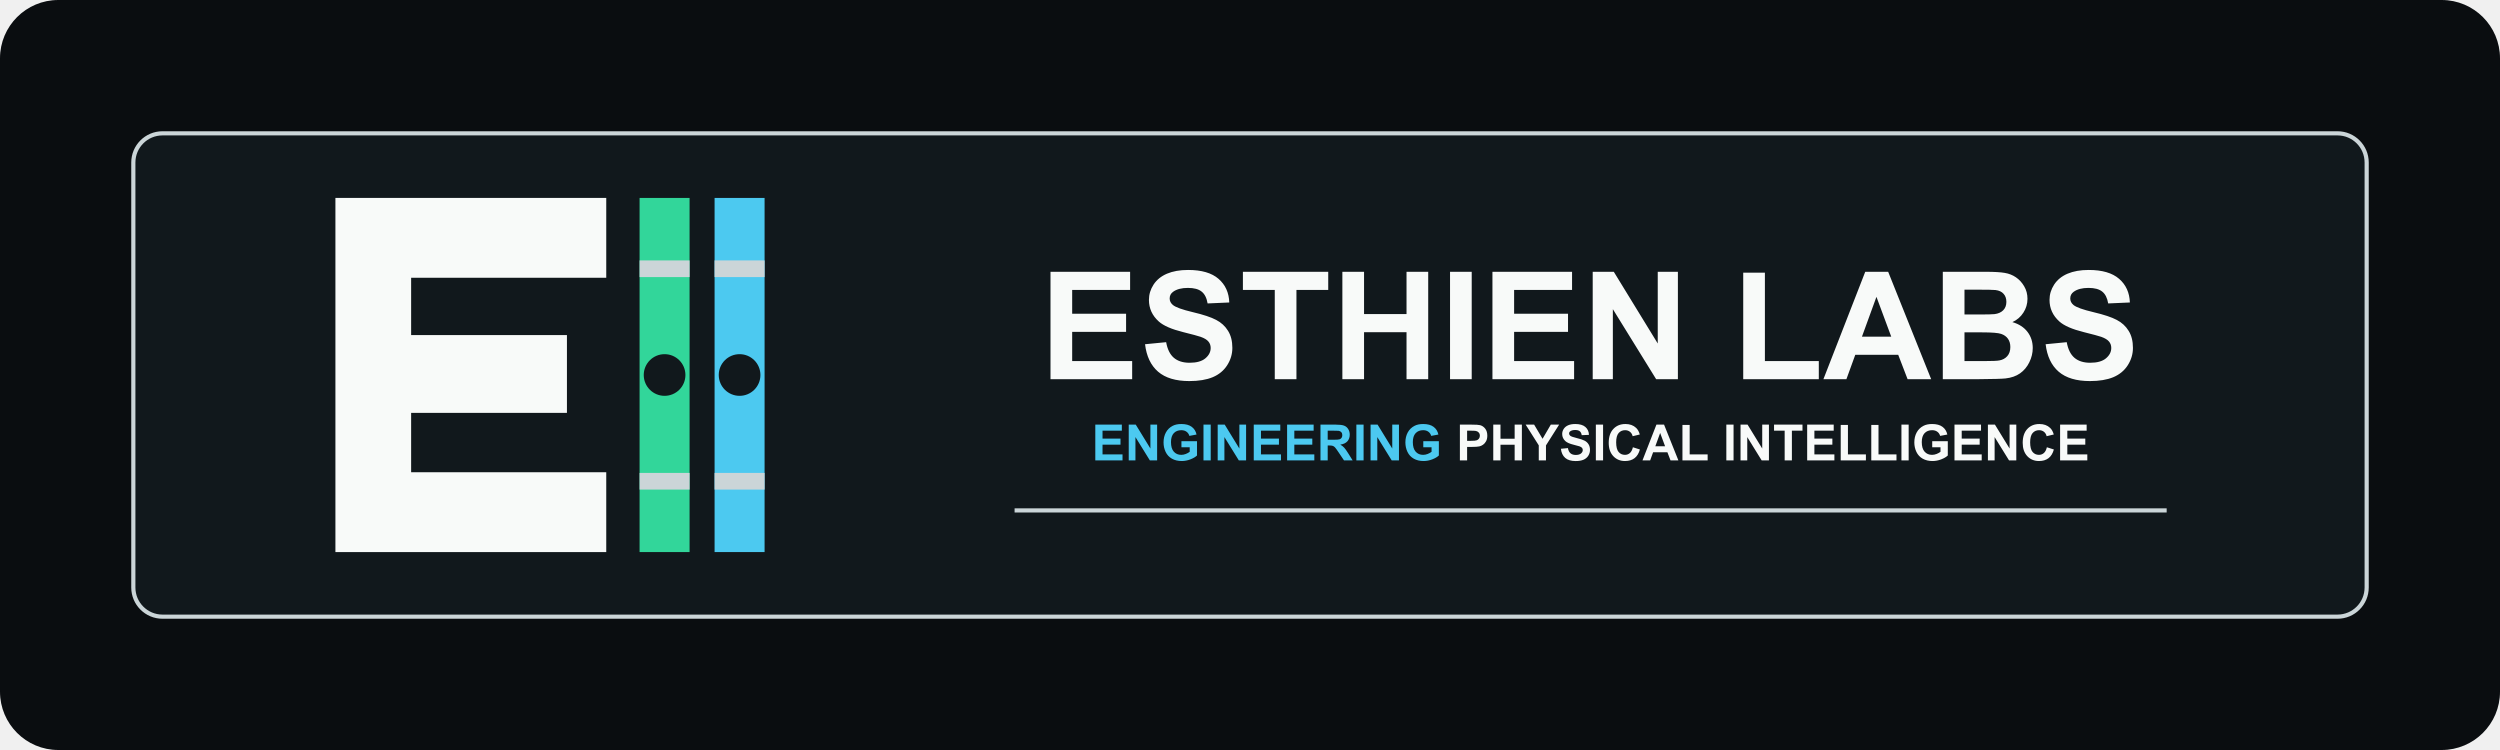
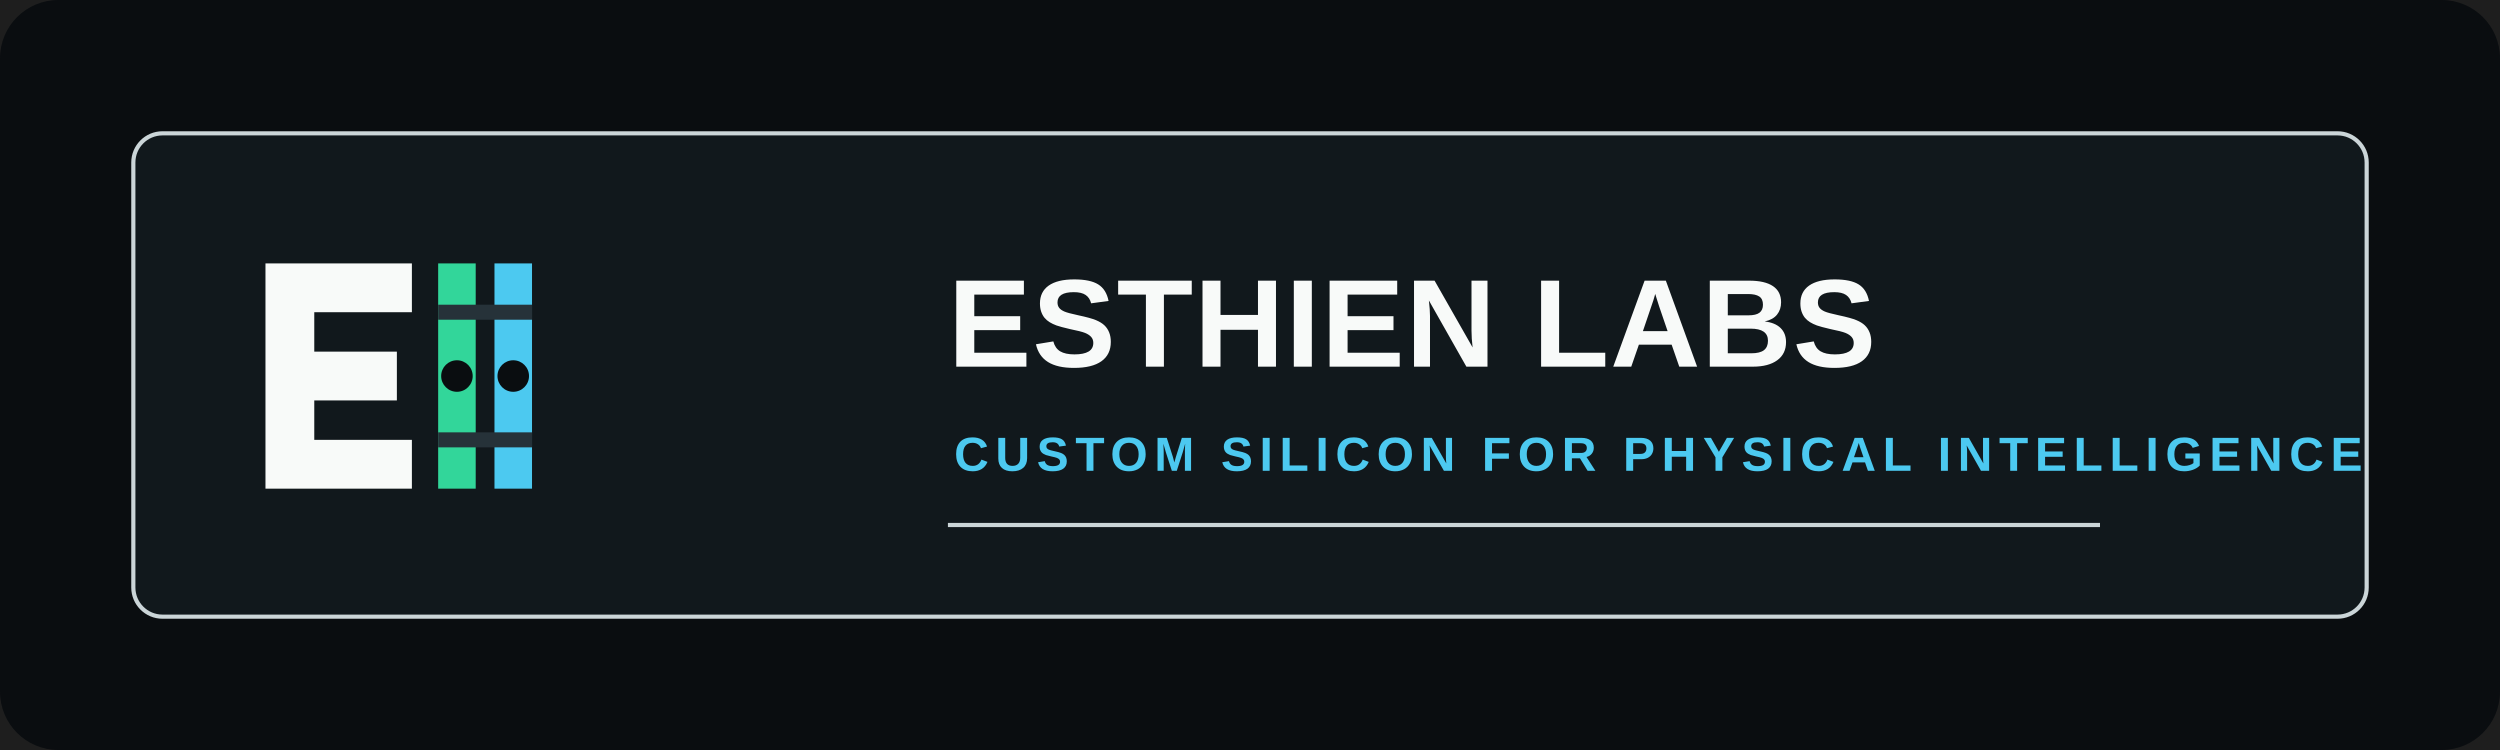
- <svg xmlns="http://www.w3.org/2000/svg" width="1200" height="360" viewBox="0 0 1200 360" fill="none">
-   <g clip-path="url(#clip0_2004_46)">
-     <path d="M1172 0H28C12.536 0 0 12.536 0 28V332C0 347.464 12.536 360 28 360H1172C1187.46 360 1200 347.464 1200 332V28C1200 12.536 1187.46 0 1172 0Z" fill="#0A0D10" />
-     <path d="M1122 64H78C70.268 64 64 70.268 64 78V282C64 289.732 70.268 296 78 296H1122C1129.73 296 1136 289.732 1136 282V78C1136 70.268 1129.73 64 1122 64Z" fill="#11181C" stroke="#CBD5D8" stroke-width="2" />
-     <path d="M161 95H291V133.324H197.344V160.838H272.129V198.179H197.344V226.676H291V265H161V95Z" fill="#F8FAF9" />
-     <path d="M331 265H307V95H331V265ZM319 170C313.477 170 309 174.477 309 180C309 185.523 313.477 190 319 190C324.523 190 329 185.523 329 180C329 174.477 324.523 170 319 170Z" fill="#32D69A" />
-     <path d="M331 235H307V227H331V235ZM331 133H307V125H331V133Z" fill="#CBD5D8" />
-     <path d="M367 265H343V95H367V265ZM355 170C349.477 170 345 174.477 345 180C345 185.523 349.477 190 355 190C360.523 190 365 185.523 365 180C365 174.477 360.523 170 355 170Z" fill="#4CC9F0" />
-     <path d="M367 235H343V227H367V235ZM367 133H343V125H367V133Z" fill="#CBD5D8" />
-     <path d="M504.238 182V130.461H542.453V139.18H514.645V150.605H540.52V159.289H514.645V173.316H543.438V182H504.238ZM549.625 165.23L559.75 164.246C560.359 167.645 561.59 170.141 563.441 171.734C565.316 173.328 567.836 174.125 571 174.125C574.352 174.125 576.871 173.422 578.559 172.016C580.27 170.586 581.125 168.922 581.125 167.023C581.125 165.805 580.762 164.773 580.035 163.93C579.332 163.062 578.09 162.312 576.309 161.68C575.09 161.258 572.312 160.508 567.977 159.43C562.398 158.047 558.484 156.348 556.234 154.332C553.07 151.496 551.488 148.039 551.488 143.961C551.488 141.336 552.227 138.887 553.703 136.613C555.203 134.316 557.348 132.57 560.137 131.375C562.949 130.18 566.336 129.582 570.297 129.582C576.766 129.582 581.629 131 584.887 133.836C588.168 136.672 589.891 140.457 590.055 145.191L579.648 145.648C579.203 143 578.242 141.102 576.766 139.953C575.312 138.781 573.121 138.195 570.191 138.195C567.168 138.195 564.801 138.816 563.09 140.059C561.988 140.855 561.438 141.922 561.438 143.258C561.438 144.477 561.953 145.52 562.984 146.387C564.297 147.488 567.484 148.637 572.547 149.832C577.609 151.027 581.348 152.27 583.762 153.559C586.199 154.824 588.098 156.57 589.457 158.797C590.84 161 591.531 163.73 591.531 166.988C591.531 169.941 590.711 172.707 589.07 175.285C587.43 177.863 585.109 179.785 582.109 181.051C579.109 182.293 575.371 182.914 570.895 182.914C564.379 182.914 559.375 181.414 555.883 178.414C552.391 175.391 550.305 170.996 549.625 165.23ZM611.887 182V139.18H596.594V130.461H637.551V139.18H622.293V182H611.887ZM644.336 182V130.461H654.742V150.746H675.133V130.461H685.539V182H675.133V159.465H654.742V182H644.336ZM696.016 182V130.461H706.422V182H696.016ZM716.371 182V130.461H754.586V139.18H726.777V150.605H752.652V159.289H726.777V173.316H755.57V182H716.371ZM764.5 182V130.461H774.625L795.719 164.879V130.461H805.387V182H794.945L774.168 148.391V182H764.5ZM836.746 182V130.883H847.152V173.316H873.027V182H836.746ZM926.957 182H915.637L911.137 170.293H890.535L886.281 182H875.242L895.316 130.461H906.32L926.957 182ZM907.797 161.609L900.695 142.484L893.734 161.609H907.797ZM932.547 130.461H953.148C957.227 130.461 960.262 130.637 962.254 130.988C964.27 131.316 966.062 132.02 967.633 133.098C969.227 134.176 970.551 135.617 971.605 137.422C972.66 139.203 973.188 141.207 973.188 143.434C973.188 145.848 972.531 148.062 971.219 150.078C969.93 152.094 968.172 153.605 965.945 154.613C969.086 155.527 971.5 157.086 973.188 159.289C974.875 161.492 975.719 164.082 975.719 167.059C975.719 169.402 975.168 171.688 974.066 173.914C972.988 176.117 971.5 177.887 969.602 179.223C967.727 180.535 965.406 181.344 962.641 181.648C960.906 181.836 956.723 181.953 950.09 182H932.547V130.461ZM942.953 139.039V150.957H949.773C953.828 150.957 956.348 150.898 957.332 150.781C959.113 150.57 960.508 149.961 961.516 148.953C962.547 147.922 963.062 146.574 963.062 144.91C963.062 143.316 962.617 142.027 961.727 141.043C960.859 140.035 959.559 139.426 957.824 139.215C956.793 139.098 953.828 139.039 948.93 139.039H942.953ZM942.953 159.535V173.316H952.586C956.336 173.316 958.715 173.211 959.723 173C961.27 172.719 962.523 172.039 963.484 170.961C964.469 169.859 964.961 168.395 964.961 166.566C964.961 165.02 964.586 163.707 963.836 162.629C963.086 161.551 961.996 160.766 960.566 160.273C959.16 159.781 956.09 159.535 951.355 159.535H942.953ZM981.906 165.23L992.031 164.246C992.641 167.645 993.871 170.141 995.723 171.734C997.598 173.328 1000.12 174.125 1003.28 174.125C1006.63 174.125 1009.15 173.422 1010.84 172.016C1012.55 170.586 1013.41 168.922 1013.41 167.023C1013.41 165.805 1013.04 164.773 1012.32 163.93C1011.61 163.062 1010.37 162.312 1008.59 161.68C1007.37 161.258 1004.59 160.508 1000.26 159.43C994.68 158.047 990.766 156.348 988.516 154.332C985.352 151.496 983.77 148.039 983.77 143.961C983.77 141.336 984.508 138.887 985.984 136.613C987.484 134.316 989.629 132.57 992.418 131.375C995.23 130.18 998.617 129.582 1002.58 129.582C1009.05 129.582 1013.91 131 1017.17 133.836C1020.45 136.672 1022.17 140.457 1022.34 145.191L1011.93 145.648C1011.48 143 1010.52 141.102 1009.05 139.953C1007.59 138.781 1005.4 138.195 1002.47 138.195C999.449 138.195 997.082 138.816 995.371 140.059C994.27 140.855 993.719 141.922 993.719 143.258C993.719 144.477 994.234 145.52 995.266 146.387C996.578 147.488 999.766 148.637 1004.83 149.832C1009.89 151.027 1013.63 152.27 1016.04 153.559C1018.48 154.824 1020.38 156.57 1021.74 158.797C1023.12 161 1023.81 163.73 1023.81 166.988C1023.81 169.941 1022.99 172.707 1021.35 175.285C1019.71 177.863 1017.39 179.785 1014.39 181.051C1011.39 182.293 1007.65 182.914 1003.18 182.914C996.66 182.914 991.656 181.414 988.164 178.414C984.672 175.391 982.586 170.996 981.906 165.23Z" fill="#F8FAF9" />
-     <path d="M525.746 221V203.82H538.484V206.727H529.215V210.535H537.84V213.43H529.215V218.105H538.812V221H525.746ZM541.789 221V203.82H545.164L552.195 215.293V203.82H555.418V221H551.938L545.012 209.797V221H541.789ZM567.09 214.684V211.789H574.566V218.633C573.84 219.336 572.785 219.957 571.402 220.496C570.027 221.027 568.633 221.293 567.219 221.293C565.422 221.293 563.855 220.918 562.52 220.168C561.184 219.41 560.18 218.332 559.508 216.934C558.836 215.527 558.5 214 558.5 212.352C558.5 210.562 558.875 208.973 559.625 207.582C560.375 206.191 561.473 205.125 562.918 204.383C564.02 203.812 565.391 203.527 567.031 203.527C569.164 203.527 570.828 203.977 572.023 204.875C573.227 205.766 574 207 574.344 208.578L570.898 209.223C570.656 208.379 570.199 207.715 569.527 207.23C568.863 206.738 568.031 206.492 567.031 206.492C565.516 206.492 564.309 206.973 563.41 207.934C562.52 208.895 562.074 210.32 562.074 212.211C562.074 214.25 562.527 215.781 563.434 216.805C564.34 217.82 565.527 218.328 566.996 218.328C567.723 218.328 568.449 218.188 569.176 217.906C569.91 217.617 570.539 217.27 571.062 216.863V214.684H567.09ZM577.672 221V203.82H581.141V221H577.672ZM584.492 221V203.82H587.867L594.898 215.293V203.82H598.121V221H594.641L587.715 209.797V221H584.492ZM601.801 221V203.82H614.539V206.727H605.27V210.535H613.895V213.43H605.27V218.105H614.867V221H601.801ZM617.809 221V203.82H630.547V206.727H621.277V210.535H629.902V213.43H621.277V218.105H630.875V221H617.809ZM633.828 221V203.82H641.129C642.965 203.82 644.297 203.977 645.125 204.289C645.961 204.594 646.629 205.141 647.129 205.93C647.629 206.719 647.879 207.621 647.879 208.637C647.879 209.926 647.5 210.992 646.742 211.836C645.984 212.672 644.852 213.199 643.344 213.418C644.094 213.855 644.711 214.336 645.195 214.859C645.688 215.383 646.348 216.312 647.176 217.648L649.273 221H645.125L642.617 217.262C641.727 215.926 641.117 215.086 640.789 214.742C640.461 214.391 640.113 214.152 639.746 214.027C639.379 213.895 638.797 213.828 638 213.828H637.297V221H633.828ZM637.297 211.086H639.863C641.527 211.086 642.566 211.016 642.98 210.875C643.395 210.734 643.719 210.492 643.953 210.148C644.188 209.805 644.305 209.375 644.305 208.859C644.305 208.281 644.148 207.816 643.836 207.465C643.531 207.105 643.098 206.879 642.535 206.785C642.254 206.746 641.41 206.727 640.004 206.727H637.297V211.086ZM651.055 221V203.82H654.523V221H651.055ZM657.875 221V203.82H661.25L668.281 215.293V203.82H671.504V221H668.023L661.098 209.797V221H657.875ZM683.176 214.684V211.789H690.652V218.633C689.926 219.336 688.871 219.957 687.488 220.496C686.113 221.027 684.719 221.293 683.305 221.293C681.508 221.293 679.941 220.918 678.605 220.168C677.27 219.41 676.266 218.332 675.594 216.934C674.922 215.527 674.586 214 674.586 212.352C674.586 210.562 674.961 208.973 675.711 207.582C676.461 206.191 677.559 205.125 679.004 204.383C680.105 203.812 681.477 203.527 683.117 203.527C685.25 203.527 686.914 203.977 688.109 204.875C689.312 205.766 690.086 207 690.43 208.578L686.984 209.223C686.742 208.379 686.285 207.715 685.613 207.23C684.949 206.738 684.117 206.492 683.117 206.492C681.602 206.492 680.395 206.973 679.496 207.934C678.605 208.895 678.16 210.32 678.16 212.211C678.16 214.25 678.613 215.781 679.52 216.805C680.426 217.82 681.613 218.328 683.082 218.328C683.809 218.328 684.535 218.188 685.262 217.906C685.996 217.617 686.625 217.27 687.148 216.863V214.684H683.176Z" fill="#4CC9F0" />
-     <path d="M700.746 221V203.82H706.312C708.422 203.82 709.797 203.906 710.438 204.078C711.422 204.336 712.246 204.898 712.91 205.766C713.574 206.625 713.906 207.738 713.906 209.105C713.906 210.16 713.715 211.047 713.332 211.766C712.949 212.484 712.461 213.051 711.867 213.465C711.281 213.871 710.684 214.141 710.074 214.273C709.246 214.438 708.047 214.52 706.477 214.52H704.215V221H700.746ZM704.215 206.727V211.602H706.113C707.48 211.602 708.395 211.512 708.855 211.332C709.316 211.152 709.676 210.871 709.934 210.488C710.199 210.105 710.332 209.66 710.332 209.152C710.332 208.527 710.148 208.012 709.781 207.605C709.414 207.199 708.949 206.945 708.387 206.844C707.973 206.766 707.141 206.727 705.891 206.727H704.215ZM716.766 221V203.82H720.234V210.582H727.031V203.82H730.5V221H727.031V213.488H720.234V221H716.766ZM738.609 221V213.77L732.316 203.82H736.383L740.426 210.617L744.387 203.82H748.383L742.066 213.793V221H738.609ZM749.227 215.41L752.602 215.082C752.805 216.215 753.215 217.047 753.832 217.578C754.457 218.109 755.297 218.375 756.352 218.375C757.469 218.375 758.309 218.141 758.871 217.672C759.441 217.195 759.727 216.641 759.727 216.008C759.727 215.602 759.605 215.258 759.363 214.977C759.129 214.688 758.715 214.438 758.121 214.227C757.715 214.086 756.789 213.836 755.344 213.477C753.484 213.016 752.18 212.449 751.43 211.777C750.375 210.832 749.848 209.68 749.848 208.32C749.848 207.445 750.094 206.629 750.586 205.871C751.086 205.105 751.801 204.523 752.73 204.125C753.668 203.727 754.797 203.527 756.117 203.527C758.273 203.527 759.895 204 760.98 204.945C762.074 205.891 762.648 207.152 762.703 208.73L759.234 208.883C759.086 208 758.766 207.367 758.273 206.984C757.789 206.594 757.059 206.398 756.082 206.398C755.074 206.398 754.285 206.605 753.715 207.02C753.348 207.285 753.164 207.641 753.164 208.086C753.164 208.492 753.336 208.84 753.68 209.129C754.117 209.496 755.18 209.879 756.867 210.277C758.555 210.676 759.801 211.09 760.605 211.52C761.418 211.941 762.051 212.523 762.504 213.266C762.965 214 763.195 214.91 763.195 215.996C763.195 216.98 762.922 217.902 762.375 218.762C761.828 219.621 761.055 220.262 760.055 220.684C759.055 221.098 757.809 221.305 756.316 221.305C754.145 221.305 752.477 220.805 751.312 219.805C750.148 218.797 749.453 217.332 749.227 215.41ZM766.008 221V203.82H769.477V221H766.008ZM783.785 214.684L787.148 215.75C786.633 217.625 785.773 219.02 784.57 219.934C783.375 220.84 781.855 221.293 780.012 221.293C777.73 221.293 775.855 220.516 774.387 218.961C772.918 217.398 772.184 215.266 772.184 212.562C772.184 209.703 772.922 207.484 774.398 205.906C775.875 204.32 777.816 203.527 780.223 203.527C782.324 203.527 784.031 204.148 785.344 205.391C786.125 206.125 786.711 207.18 787.102 208.555L783.668 209.375C783.465 208.484 783.039 207.781 782.391 207.266C781.75 206.75 780.969 206.492 780.047 206.492C778.773 206.492 777.738 206.949 776.941 207.863C776.152 208.777 775.758 210.258 775.758 212.305C775.758 214.477 776.148 216.023 776.93 216.945C777.711 217.867 778.727 218.328 779.977 218.328C780.898 218.328 781.691 218.035 782.355 217.449C783.02 216.863 783.496 215.941 783.785 214.684ZM805.629 221H801.855L800.355 217.098H793.488L792.07 221H788.391L795.082 203.82H798.75L805.629 221ZM799.242 214.203L796.875 207.828L794.555 214.203H799.242ZM807.574 221V203.961H811.043V218.105H819.668V221H807.574Z" fill="#F8FAF9" />
-     <path d="M828.641 221V203.82H832.109V221H828.641ZM835.461 221V203.82H838.836L845.867 215.293V203.82H849.09V221H845.609L838.684 209.797V221H835.461ZM856.637 221V206.727H851.539V203.82H865.191V206.727H860.105V221H856.637ZM867.441 221V203.82H880.18V206.727H870.91V210.535H879.535V213.43H870.91V218.105H880.508V221H867.441ZM883.543 221V203.961H887.012V218.105H895.637V221H883.543ZM898.215 221V203.961H901.684V218.105H910.309V221H898.215ZM912.688 221V203.82H916.156V221H912.688ZM927.465 214.684V211.789H934.941V218.633C934.215 219.336 933.16 219.957 931.777 220.496C930.402 221.027 929.008 221.293 927.594 221.293C925.797 221.293 924.23 220.918 922.895 220.168C921.559 219.41 920.555 218.332 919.883 216.934C919.211 215.527 918.875 214 918.875 212.352C918.875 210.562 919.25 208.973 920 207.582C920.75 206.191 921.848 205.125 923.293 204.383C924.395 203.812 925.766 203.527 927.406 203.527C929.539 203.527 931.203 203.977 932.398 204.875C933.602 205.766 934.375 207 934.719 208.578L931.273 209.223C931.031 208.379 930.574 207.715 929.902 207.23C929.238 206.738 928.406 206.492 927.406 206.492C925.891 206.492 924.684 206.973 923.785 207.934C922.895 208.895 922.449 210.32 922.449 212.211C922.449 214.25 922.902 215.781 923.809 216.805C924.715 217.82 925.902 218.328 927.371 218.328C928.098 218.328 928.824 218.188 929.551 217.906C930.285 217.617 930.914 217.27 931.438 216.863V214.684H927.465ZM938.152 221V203.82H950.891V206.727H941.621V210.535H950.246V213.43H941.621V218.105H951.219V221H938.152ZM954.195 221V203.82H957.57L964.602 215.293V203.82H967.824V221H964.344L957.418 209.797V221H954.195ZM982.496 214.684L985.859 215.75C985.344 217.625 984.484 219.02 983.281 219.934C982.086 220.84 980.566 221.293 978.723 221.293C976.441 221.293 974.566 220.516 973.098 218.961C971.629 217.398 970.895 215.266 970.895 212.562C970.895 209.703 971.633 207.484 973.109 205.906C974.586 204.32 976.527 203.527 978.934 203.527C981.035 203.527 982.742 204.148 984.055 205.391C984.836 206.125 985.422 207.18 985.812 208.555L982.379 209.375C982.176 208.484 981.75 207.781 981.102 207.266C980.461 206.75 979.68 206.492 978.758 206.492C977.484 206.492 976.449 206.949 975.652 207.863C974.863 208.777 974.469 210.258 974.469 212.305C974.469 214.477 974.859 216.023 975.641 216.945C976.422 217.867 977.438 218.328 978.688 218.328C979.609 218.328 980.402 218.035 981.066 217.449C981.73 216.863 982.207 215.941 982.496 214.684ZM988.848 221V203.82H1001.59V206.727H992.316V210.535H1000.94V213.43H992.316V218.105H1001.91V221H988.848Z" fill="#F8FAF9" />
-     <path d="M487 245H1040" stroke="#CBD5D8" stroke-width="2" />
+ <svg xmlns="http://www.w3.org/2000/svg" width="1200" height="360" viewBox="0 0 1200 360" fill="none" role="img" aria-label="Esthien Labs horizontal logo">
+   <rect width="1200" height="360" fill="#1E1E1E" />
+   <rect width="1200" height="360" rx="28" fill="#0A0D10" />
+   <rect x="64" y="64" width="1072" height="232" rx="14" fill="#11181C" stroke="#CBD5D8" stroke-width="2" />
+   <g transform="translate(104 94) scale(1.802)">
+     <path d="M13 18H26V78H13V18Z M26 18H52V31H26V18Z M26 41.5H48V54.5H26V41.5Z M26 65H52V78H26V65Z" fill="#F8FAF9" />
+     <path d="M59 18H69V78H59V18Z" fill="#32D69A" />
+     <path d="M74 18H84V78H74V18Z" fill="#4CC9F0" />
+     <path d="M59 31H84M59 65H84" stroke="#263239" stroke-width="4" />
+     <circle cx="64" cy="48" r="4.2" fill="#0A0D10" />
+     <circle cx="79" cy="48" r="4.2" fill="#0A0D10" />
  </g>
-   <defs>
-     <clipPath id="clip0_2004_46">
-       <rect width="1200" height="360" fill="white" />
-     </clipPath>
-   </defs>
+   <text x="455" y="176" fill="#F8FAF9" font-family="Arial Black, Arial, Helvetica, sans-serif" font-size="60" font-weight="900" letter-spacing="0.5">ESTHIEN LABS</text>
+   <text x="458" y="226" fill="#4CC9F0" font-family="Arial, Helvetica, sans-serif" font-size="23" font-weight="800" letter-spacing="3.2">CUSTOM SILICON FOR PHYSICAL INTELLIGENCE</text>
+   <path d="M455 252H1008" stroke="#CBD5D8" stroke-width="2" />
</svg>
